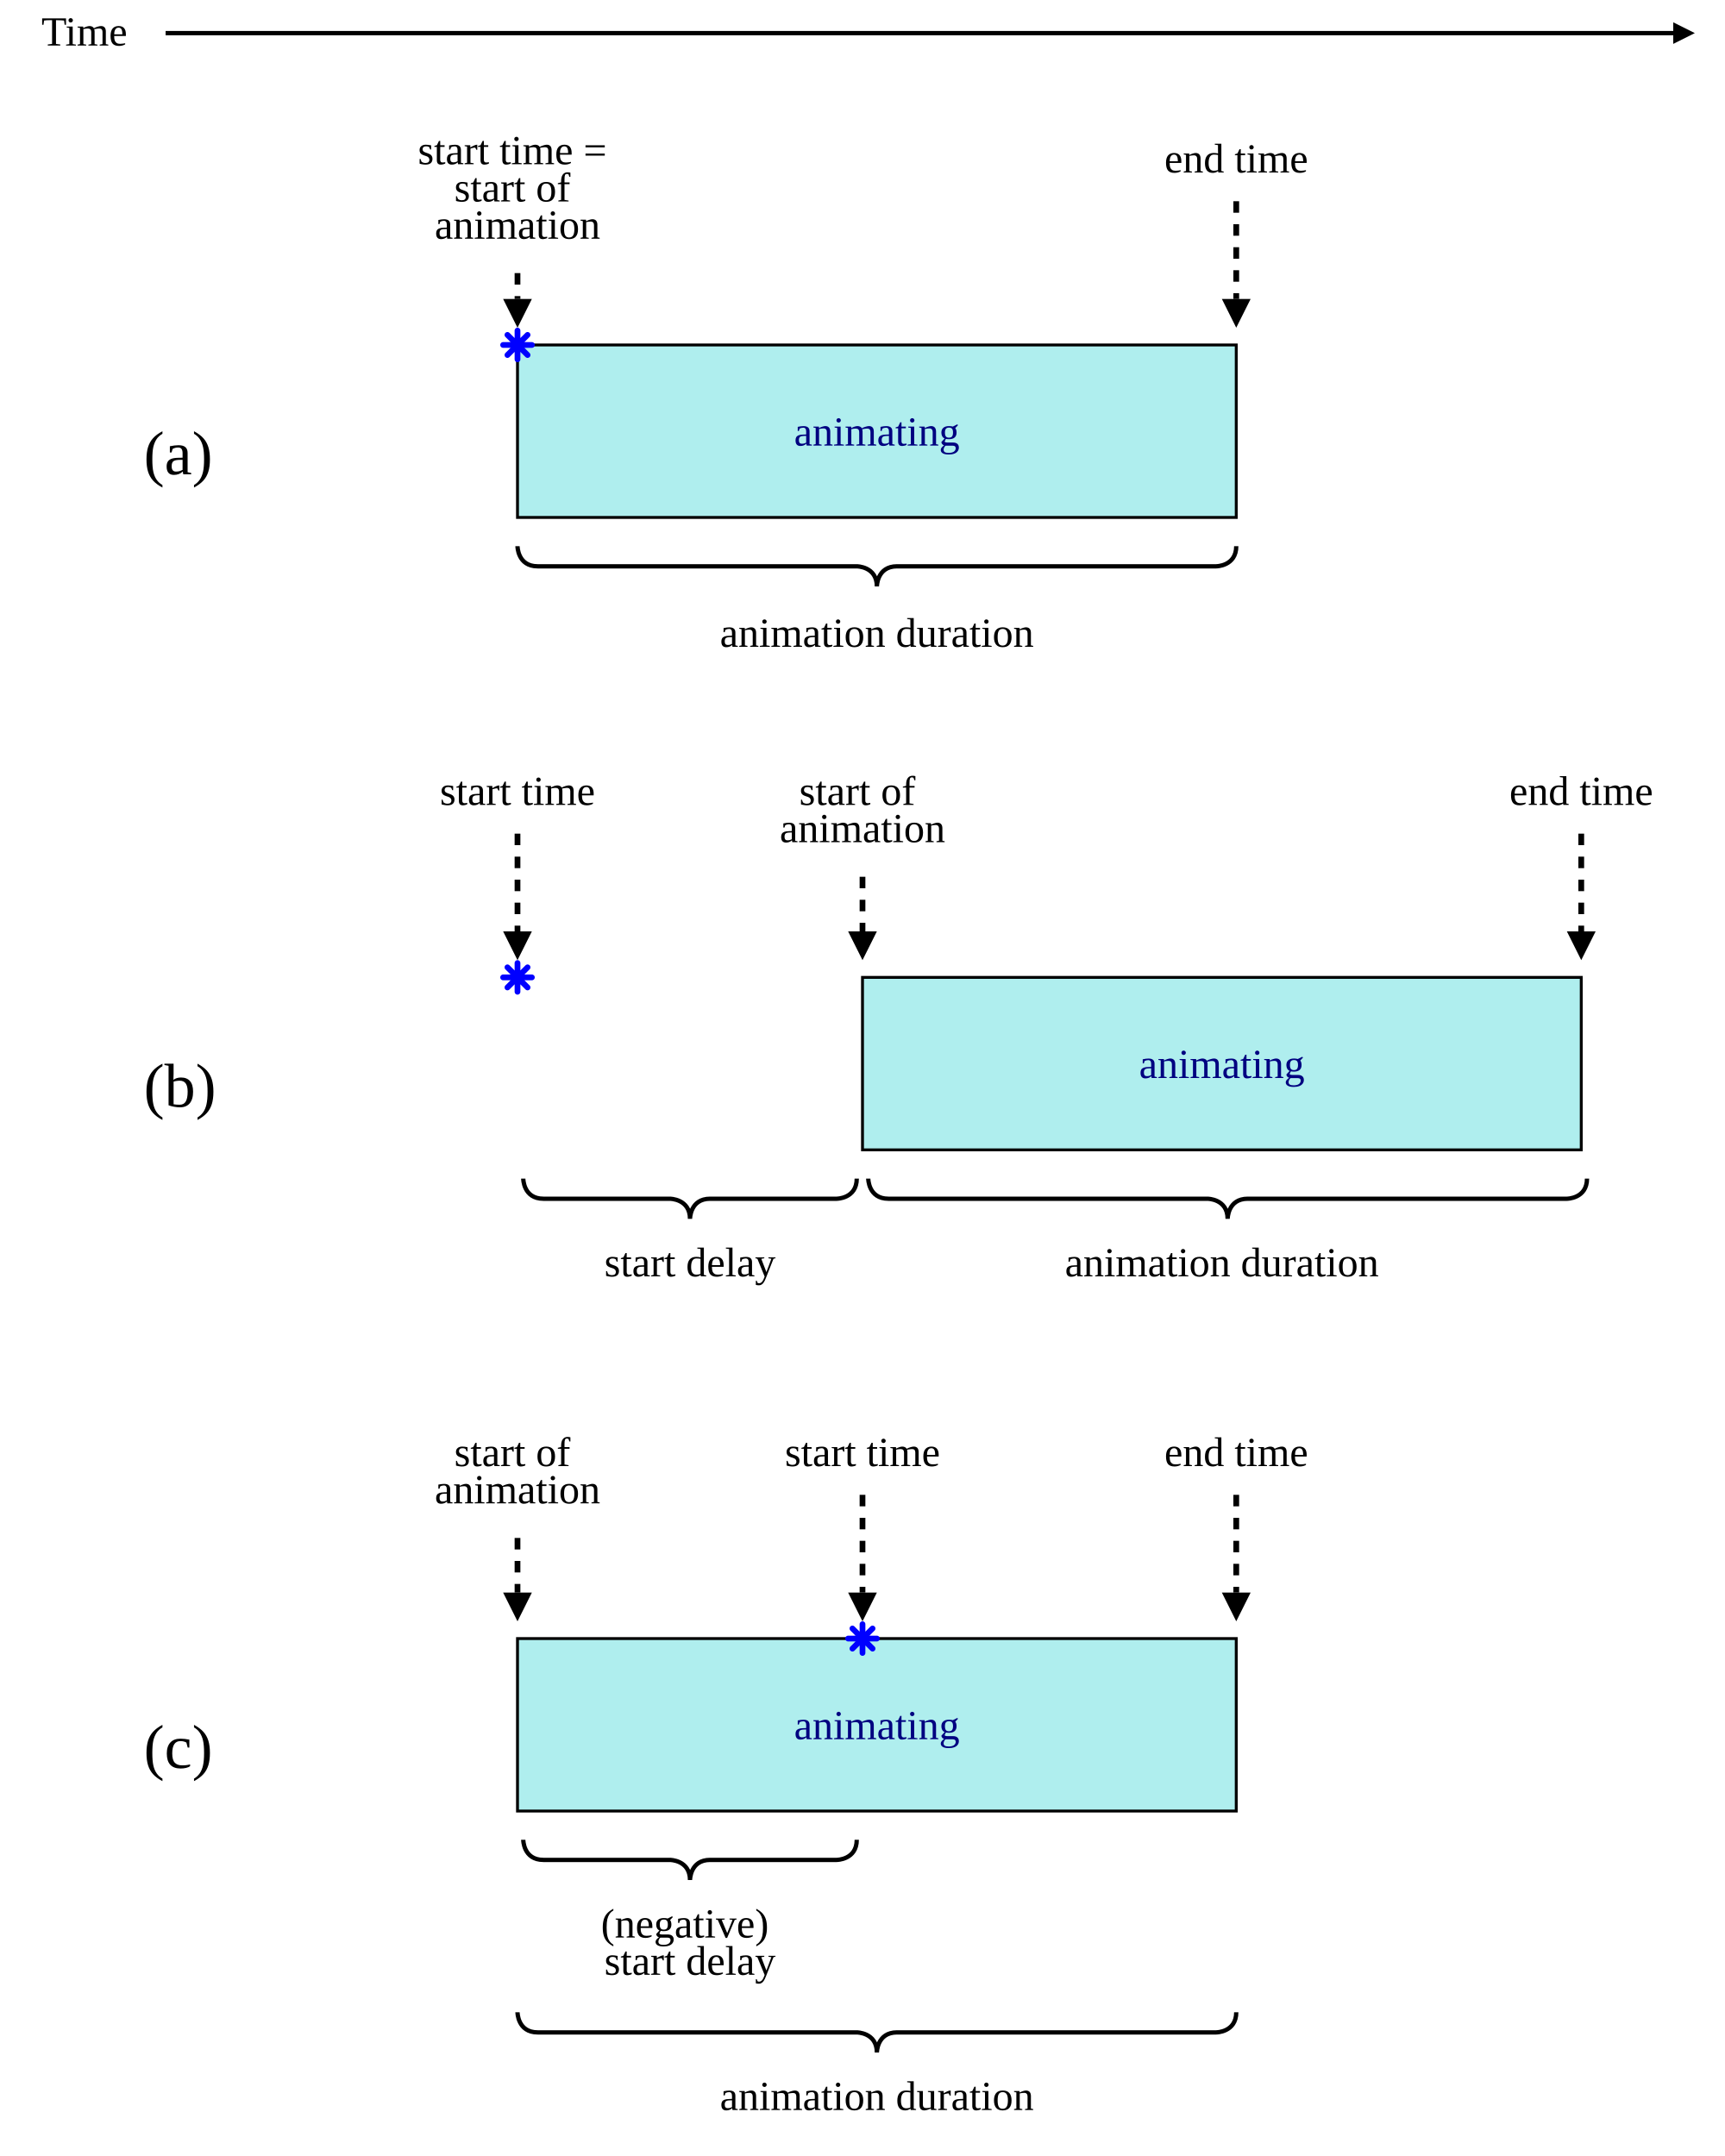
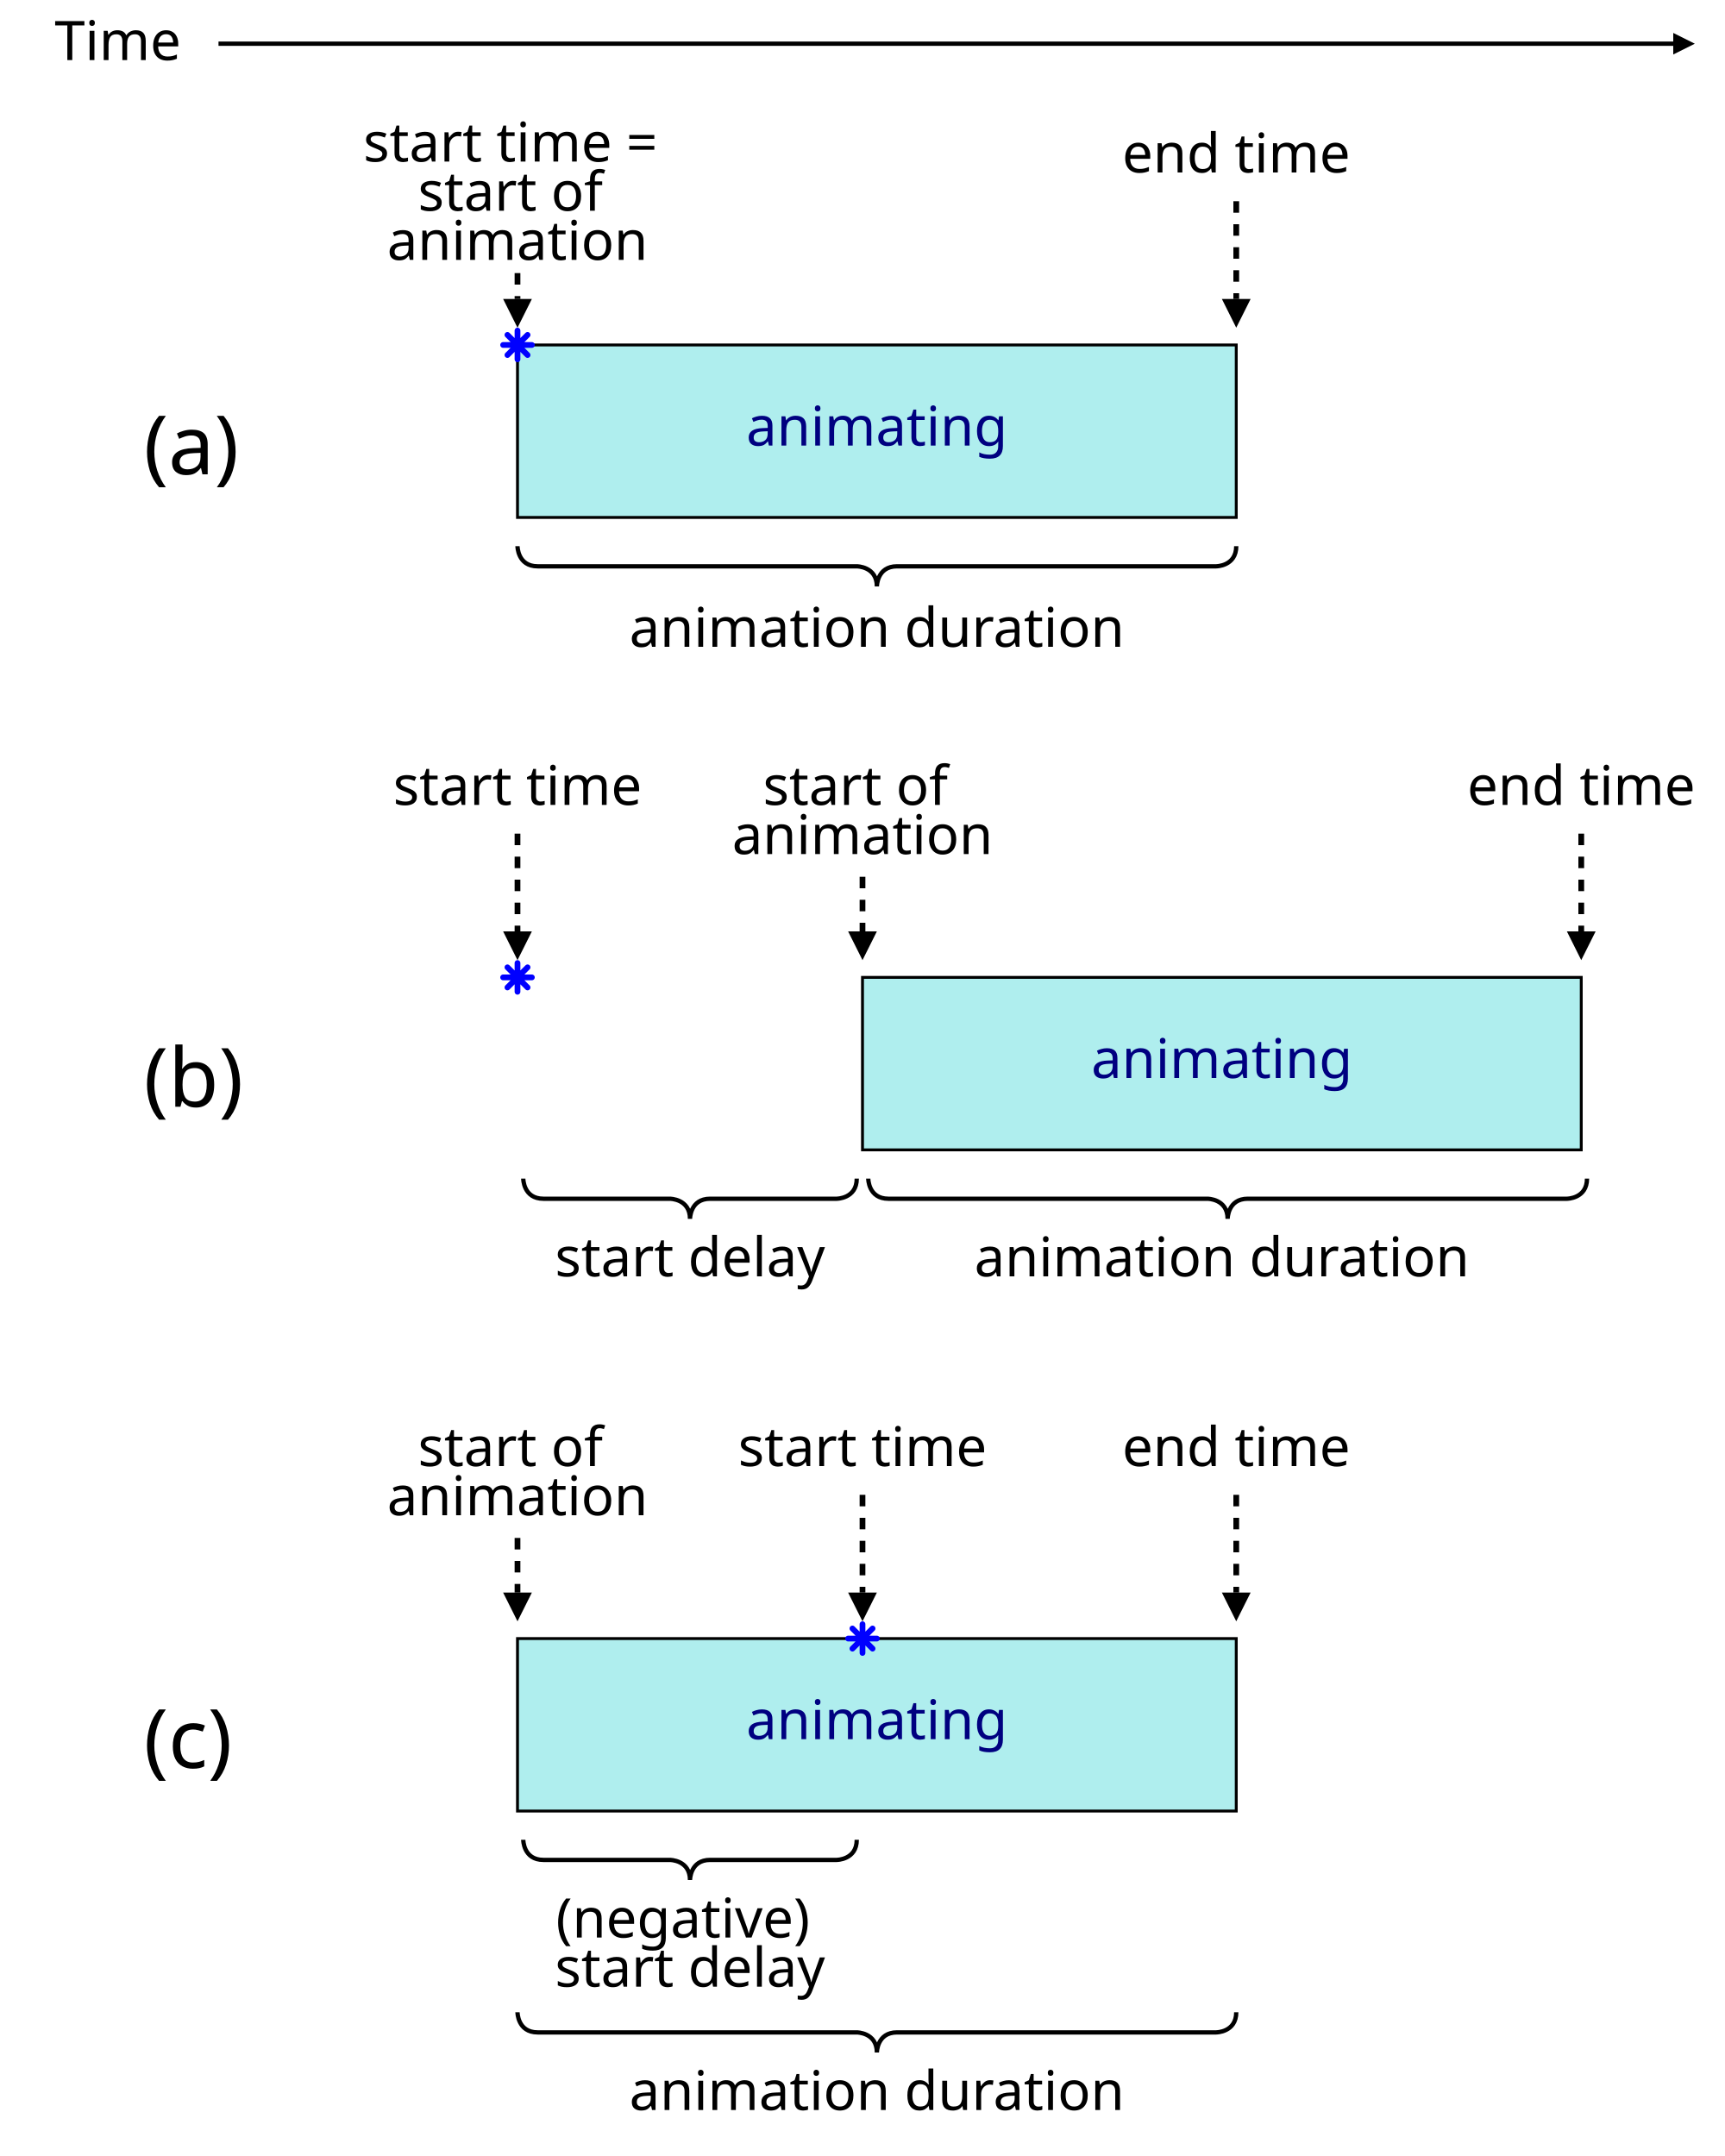
<svg xmlns="http://www.w3.org/2000/svg" xmlns:xlink="http://www.w3.org/1999/xlink" width="100%" height="100%" viewBox="0 0 600 750">
  <defs>
    <style type="text/css">
    svg {
-       font-size: 1.2em;
-       font-face: sans-serif;
+       font-size: 19px;
+       font-family: sans-serif;
    }

    /*
     * Line work
     */
    .arrowLine, .dottedArrow {
      stroke: black;
      stroke-width: 1.5;
      marker-end: url(#arrow);
      fill: none;
    }
    .dottedArrow {
      stroke-dasharray: 4 4;
      stroke-width: 2;
-     }
-     .fillArrowHead {
-       fill: black;
-       stroke: none;
    }
    .bracket {
      stroke: black;
      stroke-width: 1.5;
      fill: none;
    }

    /*
     * Animation spans
     */
    .animatingSpan  {
      fill: paleturquoise;
      stroke: black;
    }

    /*
     * Text labels
     */
    .timeLabel, .regionLabel, .stateLabel {
      text-anchor: middle;
    }
    .exampleLabel {
      font-size: 1.5em;
    }
    .stateLabel {
      fill: navy;
    }
    </style>
+     <style type="text/css">
+       .blackArrowHead {
+         fill: black;
+         stroke: none;
+       }
+     </style>
    <marker id="arrow" viewBox="0 -5 10 10" orient="auto" markerWidth="5" markerHeight="5">
-       <path d="M0-5l10 5l-10 5z" class="filledArrowHead" />
+       <path d="M0-5l10 5l-10 5z" class="blackArrowHead" />
    </marker>
    <style type="text/css">
      .startTimeStar {
        stroke: blue;
        stroke-linecap: round;
        stroke-width: 2;
        fill: none;
      }
    </style>
    <path d="M-3.5-3.5l7 7M3.5-3.5l-7 7M0-5v10M-5 0h10" class="startTimeStar" id="star" />
  </defs>
  <g>
    <text x="1em" y="1.1em">Time</text>
    <line x1="4em" x2="97%" y1="0.8em" y2="0.8em" class="arrowLine" />
  </g>
  <g transform="translate(180 20)">
    <text x="-130" y="145" class="exampleLabel">(a)</text>
    <g transform="translate(0 40)">
      <text class="timeLabel" y="-0.2em">start time =
        <tspan x="0" dy="0.9em">start of</tspan>
        <tspan x="0" dy="0.9em">animation</tspan>
      </text>
      <text x="250" class="timeLabel">end time</text>
    </g>
    <g transform="translate(0 50)">
      <path d="M0 25v9" class="dottedArrow" />
      <path d="M250 0v34" class="dottedArrow" />
    </g>
    <g transform="translate(0 100)">
      <rect width="250" height="60" class="animatingSpan" />
      <text x="125" y="35" class="stateLabel">animating</text>
      <use xlink:href="#star" />
    </g>
    <g transform="translate(0 170)">
      <path d="M0 0s0 7 7 7h111s7 0 7 7c0 0 0-7 7-7h111s7 0 7-7" class="bracket" />
      <text x="125" y="35" class="regionLabel">animation duration</text>
    </g>
  </g>
  <g transform="translate(180 240)">
    <text x="-130" y="145" class="exampleLabel">(b)</text>
    <g transform="translate(0 40)">
      <text class="timeLabel">start time</text>
      <text x="120" class="timeLabel">start of
        <tspan x="120" y="0.9em">animation</tspan>
      </text>
      <text x="370" class="timeLabel">end time</text>
    </g>
    <g transform="translate(0 50)">
      <path d="M0 0v34" class="dottedArrow" />
      <path d="M120 15v19" class="dottedArrow" />
      <path d="M370 0v34" class="dottedArrow" />
    </g>
    <g transform="translate(0 100)">
      <rect x="120" width="250" height="60" class="animatingSpan" />
      <text x="245" y="35" class="stateLabel">animating</text>
      <use xlink:href="#star" />
    </g>
    <g transform="translate(0 170)">
      <path d="M2 0s0 7 7 7h44s7 0 7 7c0 0 0-7 7-7h44s7 0 7-7" class="bracket" />
      <path d="M122 0s0 7 7 7h111s7 0 7 7c0 0 0-7 7-7h111s7 0 7-7" class="bracket" />
      <g transform="translate(0 34)">
        <text x="60" class="regionLabel">start delay</text>
        <text x="245" class="regionLabel">animation duration</text>
      </g>
    </g>
  </g>
  <g transform="translate(180 470)">
    <text x="-130" y="145" class="exampleLabel">(c)</text>
    <g transform="translate(0 40)">
      <text x="120" class="timeLabel">start time</text>
      <text class="timeLabel">start of
        <tspan x="0" y="0.9em">animation</tspan>
      </text>
      <text x="250" class="timeLabel">end time</text>
    </g>
    <g transform="translate(0 50)">
      <path d="M120 0v34" class="dottedArrow" />
      <path d="M0 15v19" class="dottedArrow" />
      <path d="M250 0v34" class="dottedArrow" />
    </g>
    <g transform="translate(0 100)">
      <rect width="250" height="60" class="animatingSpan" />
      <text x="125" y="35" class="stateLabel">animating</text>
      <use x="120" xlink:href="#star" />
    </g>
    <g transform="translate(0 170)">
      <path d="M2 0s0 7 7 7h44s7 0 7 7c0 0 0-7 7-7h44s7 0 7-7" class="bracket" />
      <path d="M0 60s0 7 7 7h111s7 0 7 7c0 0 0-7 7-7h111s7 0 7-7" class="bracket" />
      <g transform="translate(0 34)">
        <text x="60" class="regionLabel">(negative)
          <tspan x="60" dy="0.9em">start delay</tspan>
        </text>
        <text x="125" y="60" class="regionLabel">animation duration</text>
      </g>
    </g>
  </g>
</svg>
